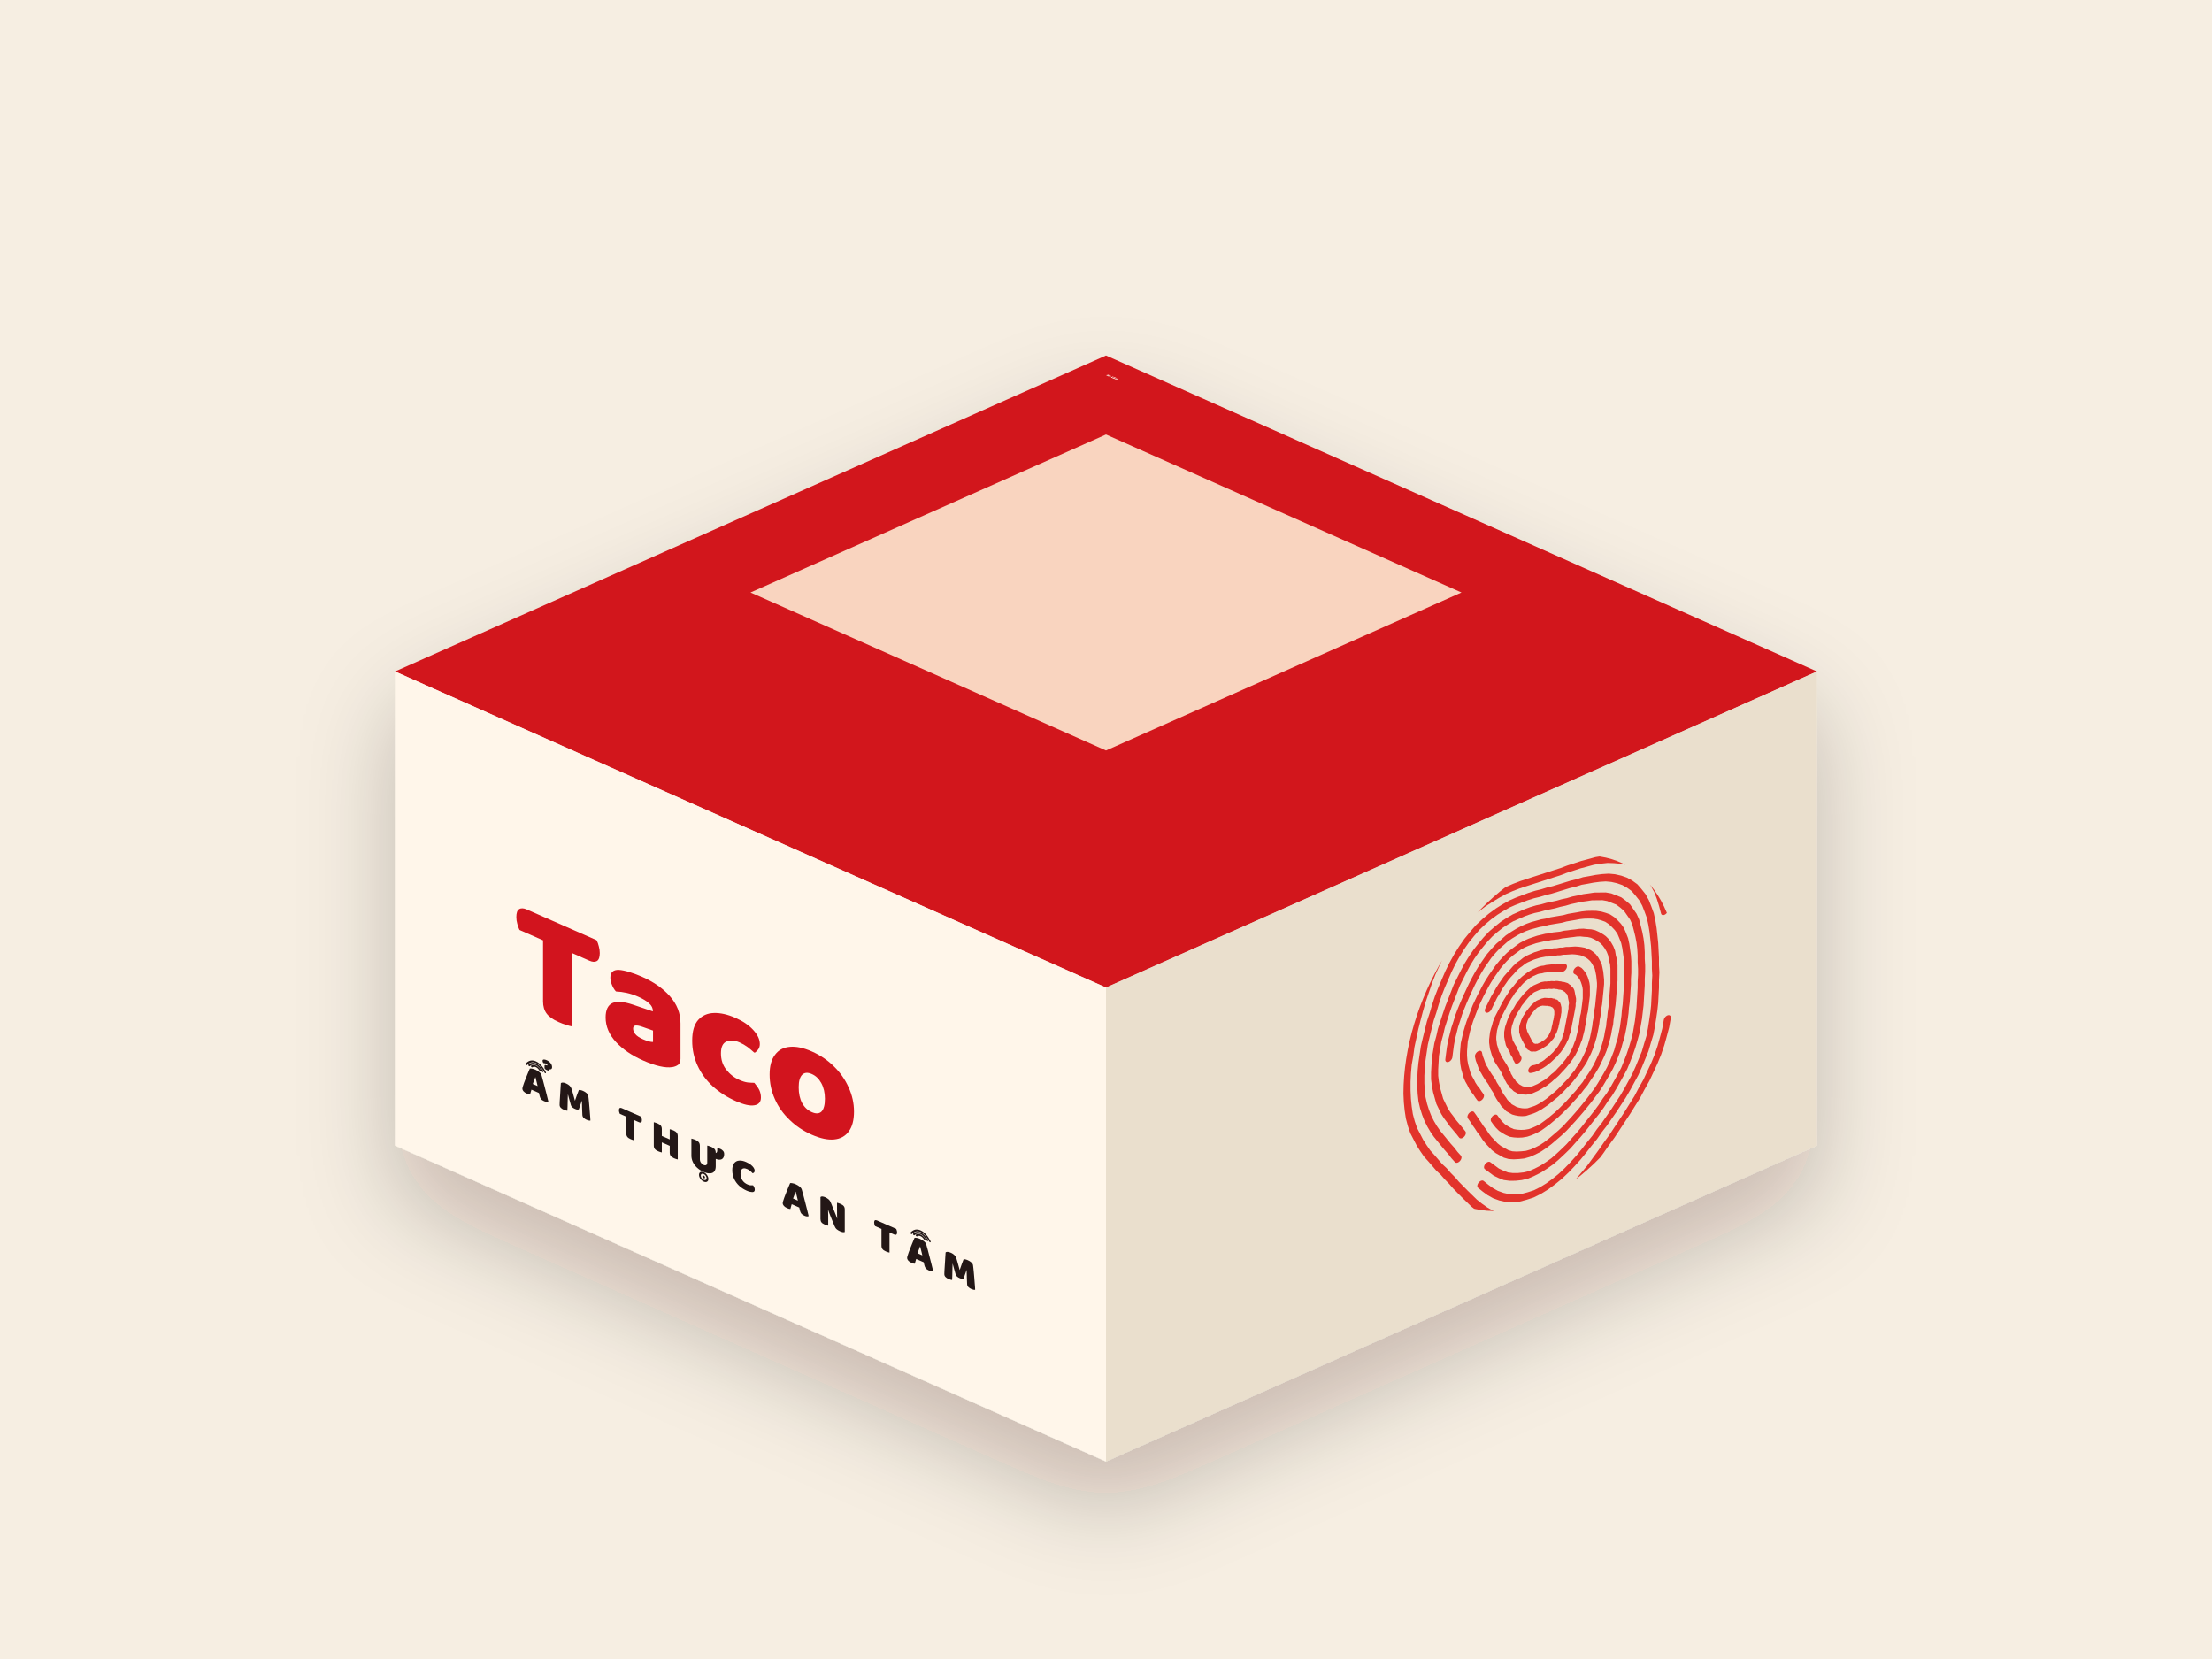
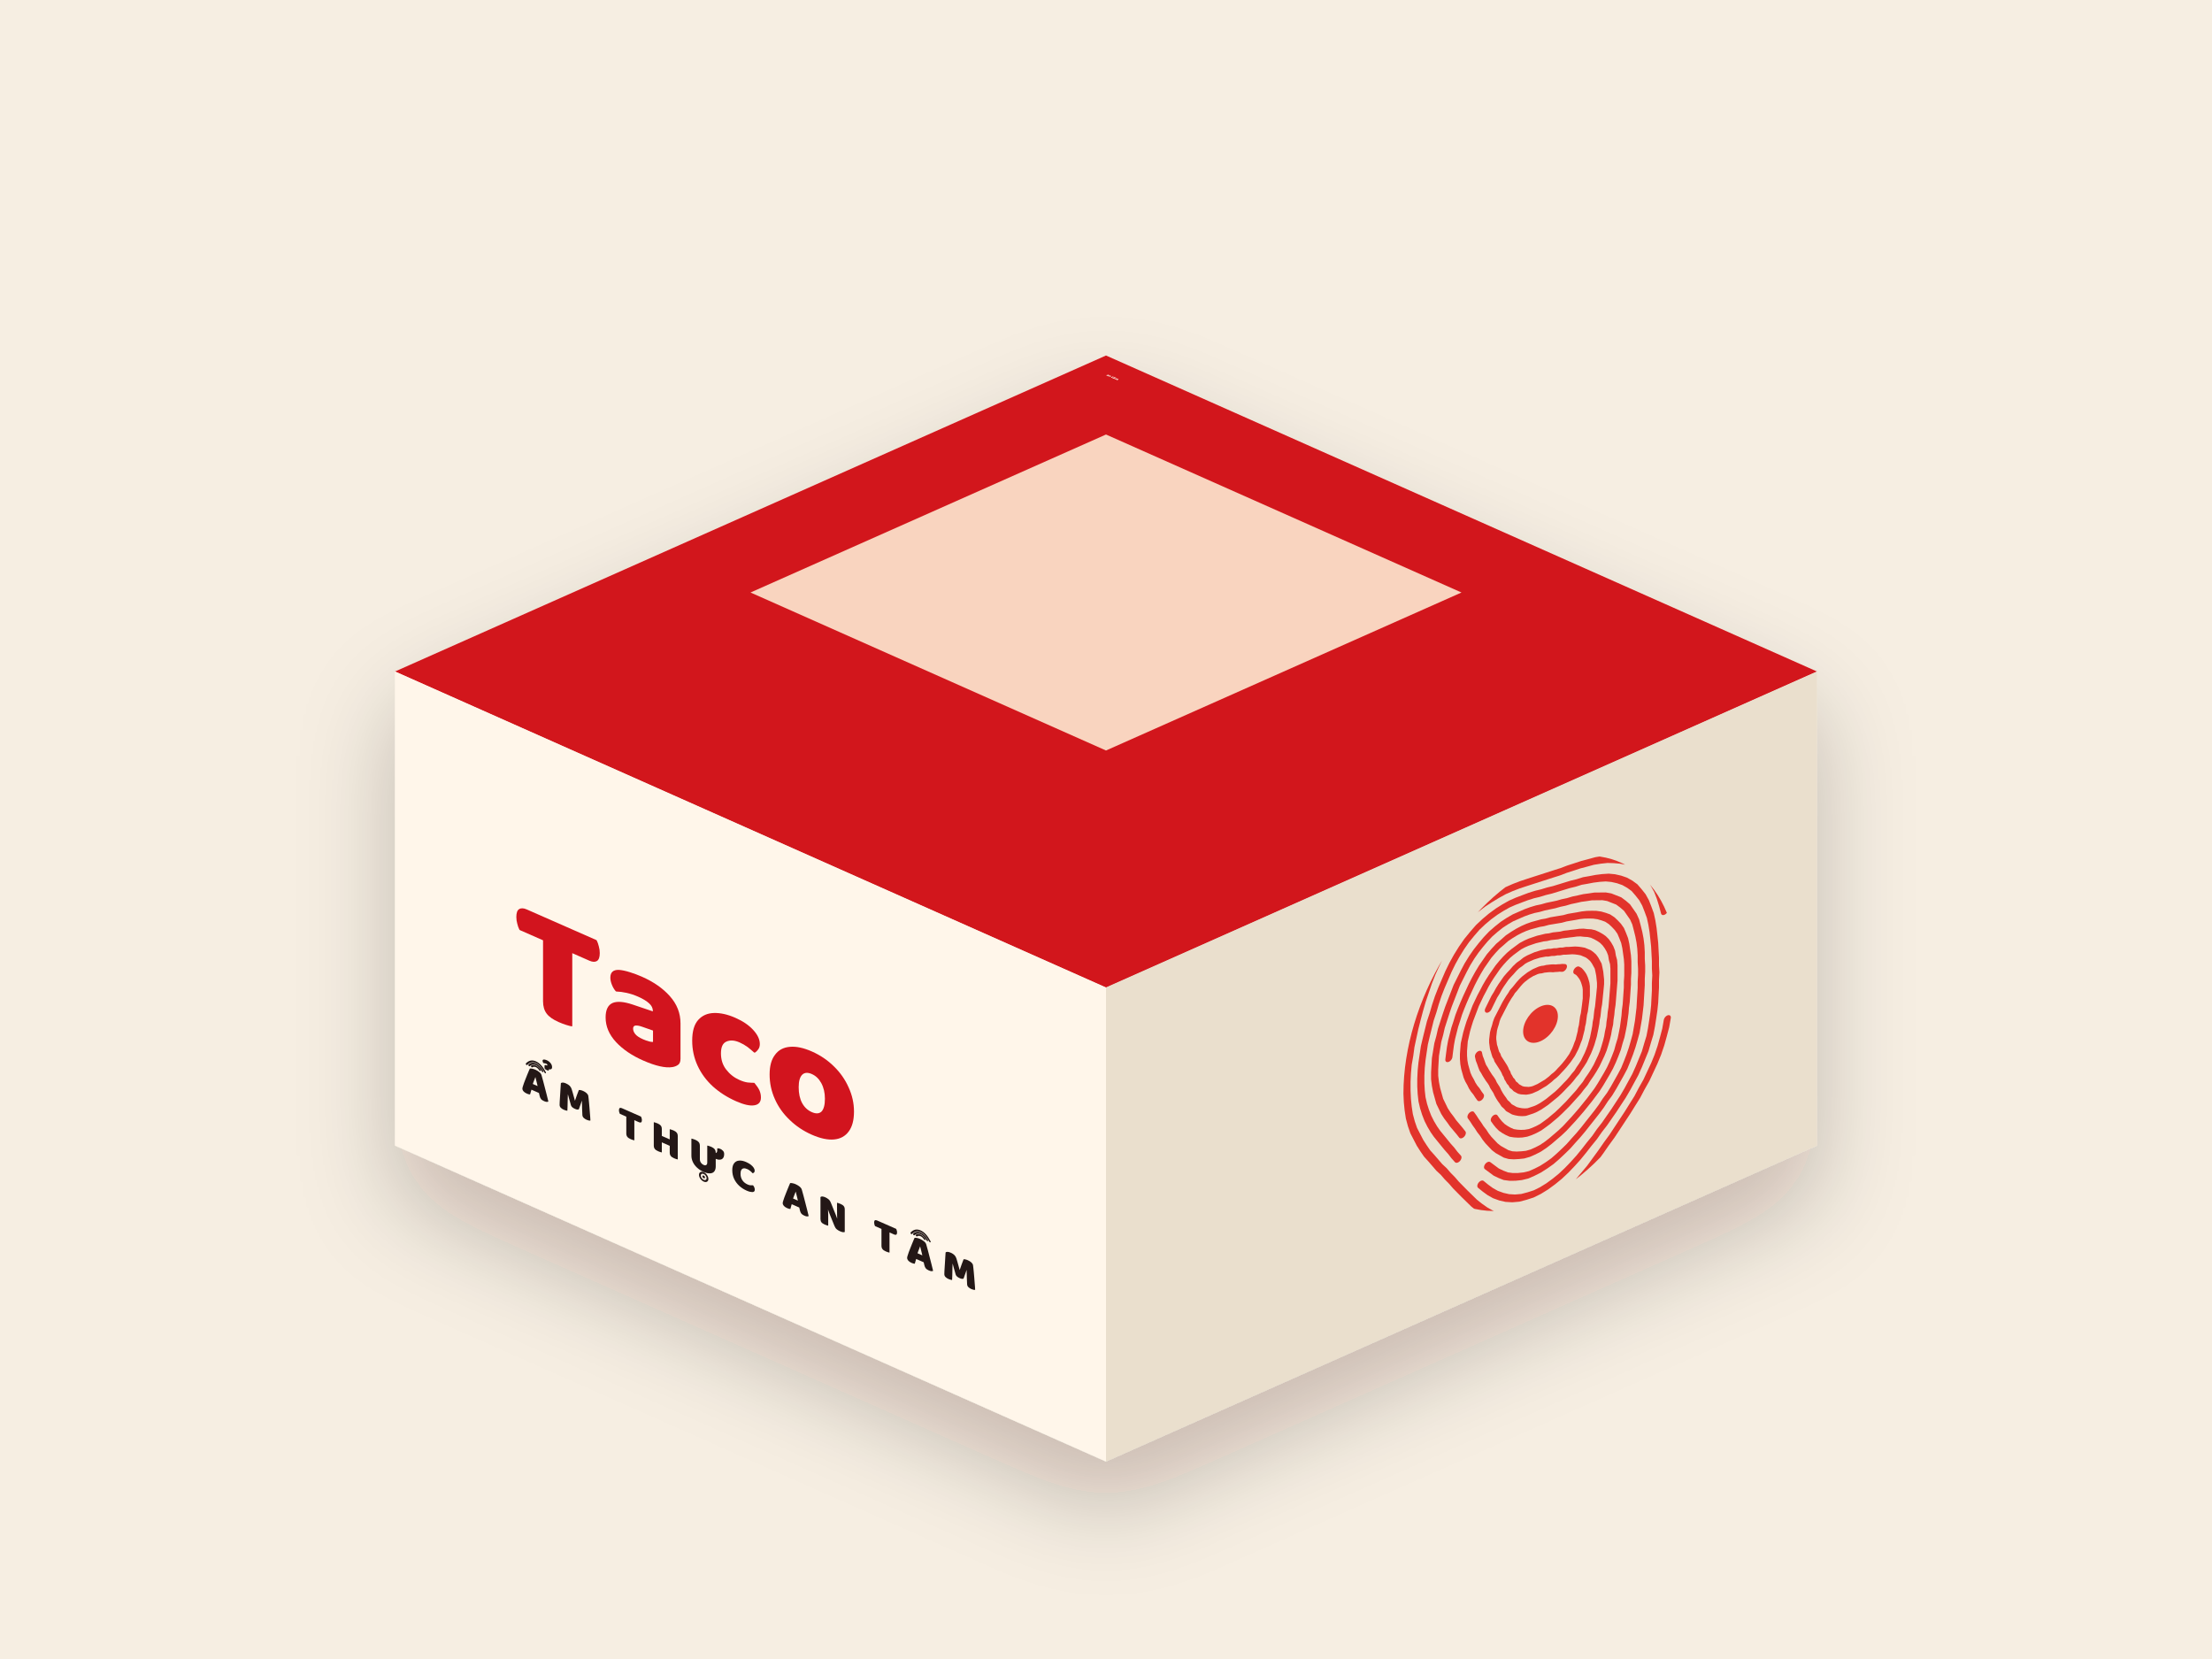
<svg xmlns="http://www.w3.org/2000/svg" viewBox="0 0 560 420" role="img" aria-label="Hộp taco">
  <defs>
    <filter id="ht" x="-20%" y="-20%" width="140%" height="140%">
      <feDropShadow dx="0" dy="12" stdDeviation="12" flood-color="#231716" flood-opacity=".22" />
    </filter>
  </defs>
  <rect width="560" height="420" fill="#F6EEE2" />
  <g filter="url(#ht)">
    <path d="M100,170 L280,90 L460,170 L280,250 Z" fill="#D2141E" />
    <path d="M100,170 L280,250 L280,370 L100,290 Z" fill="#FFF6EA" />
    <path d="M280,250 L460,170 L460,290 L280,370 Z" fill="#EADFCD" />
  </g>
  <path d="M190,150 L280,110 L370,150 L280,190 Z" fill="#FDE9D0" opacity=".9" />
  <g transform="matrix(1 .44 0 1 100 170)">
    <g fill="#D2141E" transform="translate(30.0 70.0)">
      <path transform="translate(0.0 0) scale(0.04 -0.04)" d="M480 461H372V1Q372 -3 368 -4Q357 -7 334 -10Q310 -13 286 -13Q232 -13 210 7Q187 27 187 75V461H41Q38 461 37 463Q29 475 24 494Q18 512 18 534Q18 574 36 592Q54 611 84 611H523Q526 611 527 609Q535 597 540 578Q546 560 546 538Q546 499 528.0 480.0Q510 461 480 461Z" />
      <path transform="translate(22.2 0) scale(0.04 -0.04)" d="M257 506Q368 506 434 461Q502 415 502 318V94Q502 66 486 48Q471 31 451 19Q418 -1 371 -11Q325 -21 265 -21Q159 -21 94 20Q28 62 28 147Q28 218 71 257Q114 295 200 304L327 317V320Q327 346 304 357Q280 369 233 369Q197 369 161.0 361.0Q125 353 96 341Q93 340 91 342Q77 352 68 371Q58 391 58 412Q58 463 112 485Q142 496 182.0 501.0Q222 506 257 506ZM265 113Q282 113 302 116Q319 119 328 124V196L261 190Q234 188 217 179Q202 170 202 153Q202 135 216.0 124.0Q230 113 265 113Z" />
      <path transform="translate(44.0 0) scale(0.04 -0.04)" d="M331 362Q283 362 248 331Q213 301 213.0 241.0Q213 181 246 153Q280 124 330 124Q359 124 382 131Q405 139 421 146Q424 148 426 146Q446 131 456 115Q466 97 466 73Q466 30 424 5Q383 -20 309 -20Q225 -20 162 9Q99 39 65.0 98.0Q31 157 31 241Q31 330 69.0 389.0Q107 448 169.0 477.0Q231 506 304 506Q376 506 417 479Q459 452 459 408Q459 388 449 370Q440 353 428 340Q425 338 422 339Q405 347 382 355Q358 362 331 362Z" />
      <path transform="translate(63.6 0) scale(0.04 -0.04)" d="M565 243Q565 162 532 103Q499 43 439.0 11.0Q379 -21 298 -21Q218 -21 158 11Q97 42 64 102Q31 161 31 243Q31 323 65 382Q98 442 159 474Q219 506 298 506Q378 506 438 473Q498 441 531 381Q565 322 565 243ZM298 363Q260 363 238 333Q215 301 215 243Q215 183 237 152Q259 122 298.0 122.0Q337 122 359 152Q381 184 381 243Q381 300 358 332Q336 363 298 363Z" />
    </g>
    <g fill="#231716" transform="translate(32.0 92.0)">
      <path transform="translate(0.0 0) scale(0.011 -0.011)" d="M463 557Q481 505 501 437Q522 368 543 294L585 149Q605 78 620 22Q621 20 619 18Q606 4 581 -6Q556 -15 522 -15Q471 -15 451 3Q431 20 421 56L404 121H231Q228 110 226 100L216 64Q212 47 208.0 31.0Q204 15 200 0Q199 -3 196 -4Q183 -8 167.0 -12.0Q151 -16 128 -16Q76 -16 50 2Q23 21 23 55Q23 70 27.0 84.0Q31 98 36 117Q44 149 60.0 200.0Q76 251 96 309Q115 368 135 424Q154 480 170 524Q186 569 194 590L196 592Q214 603 250 612Q285 621 320 621Q371 621 411 606Q452 591 463 557ZM582 954Q635 954 670 927Q706 899 706 849Q706 810 680 789Q657 770 630 766V739Q630 736 627 734Q619 731 609 729Q598 727 584 727Q560 727 547 733Q532 740 532 758V799Q532 816 541 824Q549 832 564 832H569Q598 832 598 850Q598 858 591 863Q582 869 567.0 869.0Q552 869 538 864Q523 859 513 855Q510 853 508 855Q487 870 487 897Q487 925 515 940Q541 954 582 954ZM531 647Q482 717 432 750Q386 780 332.5 780.0Q279 780 233 750Q183 717 134 647Q130 640 122.0 639.0Q114 638 107 643Q101 647 100 655Q99 662 103 669Q155 746 212.0 782.0Q269 818 332.5 818.0Q396 818 453.0 782.0Q510 746 562 669Q566 662 565 655Q564 647 558 643Q551 638 543.0 639.0Q535 640 531 647ZM194 647Q189 640 181 639Q174 638 167 642Q160 647 160 656Q159 663 163 670Q202 721 243 745Q285 770 332.5 770.0Q380 770 422 745Q463 721 502 670Q506 663 505 656Q505 647 498 642Q491 638 484 639Q476 640 471 647Q437 692 402 713Q370 732 332.5 732.0Q295 732 263 713Q228 692 194 647ZM373 266Q364 299 356 330L337 398Q329 427 322 452Q314 426 304 396L281 327Q271 298 262 266ZM253 645V644Q247 639 239.0 639.0Q231 639 225 644Q220 650 220 658Q219 666 224 671Q273 722 332.5 722.0Q392 722 441 672Q446 666 445 658Q445 650 440 644Q434 639 426.0 639.0Q418 639 412 644V645Q393 666 373 675Q354 684 332.5 684.0Q311 684 292 675Q272 666 253 645Z" />
      <path transform="translate(9.1 0) scale(0.011 -0.011)" d="M494 148Q493 146 492 145Q478 135 457 127Q436 120 408 120Q371 120 347 129Q321 139 313 163Q285 252 267 306Q253 351 243 386Q241 337 239 295Q238 247 237 201Q237 156 235 108Q234 61 231 4Q231 0 227 -1Q214 -5 193 -9Q171 -13 150 -13Q106 -13 80 2Q52 17 52 57Q52 82 54 126Q56 169 60 224L67 338Q70 398 74 457L81 567Q81 569 82 570Q90 584 119 599Q147 615 197 615Q251 615 283 598Q315 580 329 542Q341 510 355 466L383 378L405 306Q428 385 452 461Q476 541 495 593Q496 595 498 595Q513 604 538 609Q562 615 591 615Q641 615 673 600Q706 584 712 555Q716 535 720 494Q725 453 730 399L740 289L749 177Q754 123 757 80Q760 36 761 11Q761 8 759 7Q741 -4 722 -8Q703 -13 673 -13Q635 -13 607 1Q578 15 576 56Q572 129 570.0 192.0Q568 255 567 307Q566 348 565 381Q555 347 540 298Q521 240 494 148Z" />
      <path transform="translate(24.5 0) scale(0.011 -0.011)" d="M480 461H372V1Q372 -3 368 -4Q357 -7 334 -10Q310 -13 286 -13Q232 -13 210 7Q187 27 187 75V461H41Q38 461 37 463Q29 475 24 494Q18 512 18 534Q18 574 36 592Q54 611 84 611H523Q526 611 527 609Q535 597 540 578Q546 560 546 538Q546 499 528.0 480.0Q510 461 480 461Z" />
      <path transform="translate(32.8 0) scale(0.011 -0.011)" d="M65 75V608Q65 612 69 613Q81 615 105 618Q129 622 151 622Q203 622 226 604Q250 585 250 534V377H432V608Q432 612 436 613Q448 615 472 618Q496 622 518 622Q570 622 593 603Q617 583 617 532V1Q617 -3 613 -4Q602 -7 579 -10Q555 -13 531 -13Q477 -13 455 7Q432 27 432 75V229H250V1Q250 -3 246 -4Q235 -7 212 -10Q188 -13 164 -13Q110 -13 88 7Q65 27 65 75Z" />
      <path transform="translate(42.4 0) scale(0.011 -0.011)" d="M338 -28Q252 -28 189 3Q125 34 92 90Q58 148 58 222V608Q58 616 66 618Q78 620 102 623Q127 627 149 627Q203 627 227 608Q253 587 253 534V225Q253 182 277 157Q300 133 338.0 133.0Q376 133 399 157Q423 182 423 225V608Q423 616 431 618Q443 620 467 623Q492 627 514 627Q568 627 592 608Q618 587 618 534V530Q625 534 631 540V541Q653 562 653 612V646Q653 652 659 655Q673 663 688 667Q702 671 724 671Q758 671 785.0 654.0Q812 637 812 595V589Q812 530 785 485Q760 441 714 419Q671 395 618 395V222Q618 148 584 90Q551 34 487 4Q424 -28 338 -28ZM449 -142Q449 -187 417.5 -218.5Q386 -250 341 -250Q296 -250 264.5 -218.5Q233 -187 233 -142Q233 -97 264.5 -65.5Q296 -34 341 -34Q386 -34 417.5 -65.5Q449 -97 449 -142ZM408 -142Q408 -114 388.5 -94.5Q369 -75 341 -75Q313 -75 293.5 -94.5Q274 -114 274 -142Q274 -170 293.5 -189.5Q313 -209 341 -209Q369 -209 388.5 -189.5Q408 -170 408 -142ZM371 -142Q371 -155 362.5 -163.5Q354 -172 341 -172Q328 -172 319.5 -163.5Q311 -155 311 -142Q311 -129 319.5 -120.5Q328 -112 341 -112Q354 -112 362.5 -120.5Q371 -129 371 -142Z" />
      <path transform="translate(53.0 0) scale(0.011 -0.011)" d="M551 518Q551 491 537 471Q524 450 506 439Q503 437 500 439Q476 456 446 467Q417 479 379 479Q329 479 295 458Q261 438 243 398Q225 359 225 303Q225 217 268 172Q311 128 388 128Q428 128 456.0 139.0Q484 150 510 163Q512 165 515 163Q533 149 543.0 128.0Q553 107 553 80Q553 56 540 35Q527 15 497 1Q479 -7 445 -15Q412 -23 364 -23Q273 -23 198 11Q124 46 79 118Q35 191 35 303Q35 408 78 481Q120 554 193.0 592.0Q266 630 353 630Q415 630 459 616Q503 601 527.0 576.0Q551 551 551 518Z" />
      <path transform="translate(65.9 0) scale(0.011 -0.011)" d="M463 557Q481 505 501 437Q522 368 543 294L585 149Q605 78 620 22Q621 20 619 18Q606 4 581 -6Q556 -15 522 -15Q471 -15 451 3Q431 20 421 56L404 121H231Q228 110 225 100Q221 81 216 64Q212 47 208.0 31.0Q204 15 200 0Q199 -3 196 -4Q183 -8 167.0 -12.0Q151 -16 128 -16Q76 -16 50 2Q23 21 23 55Q23 70 27.0 84.0Q31 98 36 117Q44 149 60.0 200.0Q76 251 96 309Q115 368 135 424Q154 480 170 524Q186 569 194 590L196 592Q214 603 250 612Q285 621 320 621Q371 621 411 606Q452 591 463 557ZM373 266Q365 299 356 330L337 398Q329 427 322 452Q314 426 304 396L281 327Q271 297 262 266Z" />
      <path transform="translate(75.0 0) scale(0.011 -0.011)" d="M65 72V575Q65 577 66 578Q81 599 111 610Q141 620 175 620Q213 620 247 608Q283 596 303 553L403 351Q414 331 422 312Q431 293 439 273Q445 260 450 246Q447 295 447 339L446 451V609Q446 613 450 614Q461 616 483 619Q506 622 529 622Q581 622 602 603Q624 584 624 537V21Q624 19 622 17Q608 4 580 -5Q553 -13 515.0 -13.0Q477 -13 443 -2Q408 10 387 54L287 256Q277 277 269 295Q260 314 252 334Q246 350 239 368Q241 339 241 312Q243 270 243 233V0Q243 -4 239 -5Q229 -7 206.0 -10.0Q183 -13 160 -13Q108 -13 87 6Q65 25 65 72Z" />
      <path transform="translate(89.1 0) scale(0.011 -0.011)" d="M480 461H372V1Q372 -3 368 -4Q357 -7 334 -10Q310 -13 286 -13Q232 -13 210 7Q187 27 187 75V461H41Q38 461 37 463Q29 475 24 494Q18 512 18 534Q18 574 36 592Q54 611 84 611H523Q526 611 527 609Q535 597 540 578Q546 560 546 538Q546 499 528.0 480.0Q510 461 480 461Z" />
      <path transform="translate(97.4 0) scale(0.011 -0.011)" d="M463 557Q481 505 501 437Q522 368 543 294L585 149Q605 78 620 22Q621 20 619 18Q606 4 581 -6Q556 -15 522 -15Q471 -15 451 3Q431 20 421 56L404 121H231Q228 110 226 100L216 64Q212 47 208.0 31.0Q204 15 200 0Q199 -3 196 -4Q183 -8 167.0 -12.0Q151 -16 128 -16Q76 -16 50 2Q23 21 23 55Q23 70 27.0 84.0Q31 98 36 117Q44 149 60.0 200.0Q76 251 96 309Q115 368 135 424Q154 480 170 524Q186 569 194 590L196 592Q214 603 250 612Q285 621 320 621Q371 621 411 606Q452 591 463 557ZM531 652Q482 722 432 755Q386 785 332.5 785.0Q279 785 233 755Q183 722 134 652Q130 645 122.0 644.0Q114 643 107 648Q101 652 100 660Q99 667 103 674Q155 751 212.0 787.0Q269 823 332.5 823.0Q396 823 453.0 787.0Q510 751 562 674Q566 667 565 660Q564 652 558 648Q551 643 543.0 644.0Q535 645 531 652ZM194 652Q189 645 181 644Q174 643 167 647Q160 652 160 661Q159 668 163 675Q202 726 243 750Q285 775 332.5 775.0Q380 775 422 750Q463 726 502 675Q506 668 505 661Q505 652 498 647Q491 643 484 644Q476 645 471 652Q437 697 402 718Q370 737 332.5 737.0Q295 737 263 718Q228 697 194 652ZM373 266Q364 299 356 330L337 398Q329 427 322 452Q314 426 304 396L281 327Q271 298 262 266ZM253 650V649Q247 644 239.0 644.0Q231 644 225 649Q220 655 220 663Q219 671 224 676Q273 727 332.5 727.0Q392 727 441 677Q446 671 445 663Q445 655 440 649Q434 644 426.0 644.0Q418 644 412 649V650Q393 671 373 680Q354 689 332.5 689.0Q311 689 292 680Q272 671 253 650Z" />
      <path transform="translate(106.5 0) scale(0.011 -0.011)" d="M494 148Q493 146 492 145Q478 135 457 127Q436 120 408 120Q371 120 347 129Q321 139 313 163Q285 252 267 306Q253 351 243 386Q241 337 239 295Q238 247 237 201Q237 156 235 108Q234 61 231 4Q231 0 227 -1Q214 -5 193 -9Q171 -13 150 -13Q106 -13 80 2Q52 17 52 57Q52 82 54 126Q56 169 60 224L67 338Q70 398 74 457L81 567Q81 569 82 570Q90 584 119 599Q147 615 197 615Q251 615 283 598Q315 580 329 542Q341 510 355 466L383 378L405 306Q428 385 452 461Q476 541 495 593Q496 595 498 595Q513 604 538 609Q562 615 591 615Q641 615 673 600Q706 584 712 555Q716 535 720 494Q725 453 730 399L740 289L749 177Q754 123 757 80Q760 36 761 11Q761 8 759 7Q741 -4 722 -8Q703 -13 673 -13Q635 -13 607 1Q578 15 576 56Q572 129 570.0 192.0Q568 255 567 307Q566 348 565 381Q555 347 540 298Q521 240 494 148Z" />
    </g>
  </g>
  <g transform="matrix(1 -.44 0 1 280 250)">
    <g transform="translate(110 60)">
      <clipPath id="vt52771">
        <ellipse cx="0" cy="0" rx="34.7" ry="42.3" />
      </clipPath>
      <g clip-path="url(#vt52771)">
-         <path d="M-2.5,2.2 L-2.6,2.0 L-2.8,1.8 L-2.9,1.5 L-3.0,1.3 L-3.1,1.0 L-3.2,0.8 L-3.3,0.5 L-3.4,0.3 L-3.5,0.1 L-3.6,-0.2 L-3.7,-0.4 L-3.8,-0.6 L-3.9,-0.9 L-4.0,-1.1 L-4.1,-1.4 L-4.2,-1.6 L-4.3,-1.9 L-4.3,-2.1 L-4.4,-2.4 L-4.5,-2.7 L-4.5,-3.0 L-4.5,-3.3 L-4.5,-3.6 L-4.5,-3.9 L-4.4,-4.2 L-4.3,-4.5 L-4.2,-4.7 L-4.1,-5.0 L-4.0,-5.2 L-3.8,-5.5 L-3.7,-5.7 L-3.5,-5.9 L-3.3,-6.1 L-3.2,-6.3 L-3.0,-6.5 L-2.8,-6.6 L-2.6,-6.8 L-2.4,-7.0 L-2.2,-7.1 L-2.0,-7.3 L-1.8,-7.4 L-1.6,-7.5 L-1.4,-7.6 L-1.2,-7.7 L-0.9,-7.8 L-0.7,-7.8 L-0.5,-7.8 L-0.2,-7.8 L-0.0,-7.8 L0.2,-7.8 L0.5,-7.7 L0.7,-7.7 L0.9,-7.6 L1.1,-7.5 L1.3,-7.4 L1.5,-7.3 L1.7,-7.2 L1.9,-7.1 L2.2,-7.0 L2.4,-6.9 L2.6,-6.7 L2.8,-6.6 L3.0,-6.5 L3.2,-6.3 L3.4,-6.1 L3.6,-6.0 L3.8,-5.7 L3.9,-5.5 L4.1,-5.3 L4.2,-5.0 L4.3,-4.7 L4.3,-4.5 L4.4,-4.2 L4.4,-3.9 L4.4,-3.6 L4.4,-3.3 L4.4,-3.0 L4.3,-2.7 L4.3,-2.4 L4.3,-2.4 L4.2,-2.1 L4.2,-1.9 L4.1,-1.6 L4.0,-1.4 L4.0,-1.1 L3.9,-0.9 L3.9,-0.6 L3.8,-0.4 L3.7,-0.1 L3.7,0.2 L3.6,0.4 L3.5,0.7 L3.4,0.9 L3.3,1.2 L3.1,1.4 L3.0,1.6 L2.8,1.9 L2.7,2.1 L2.5,2.2 L2.3,2.4 L2.1,2.5 L1.9,2.7 L1.6,2.8 L1.4,2.9 L1.2,3.0 L0.9,3.0 L0.7,3.1 L0.5,3.1 L0.2,3.2 L0.0,3.2 L-0.2,3.2 L-0.5,3.2 L-0.7,3.2 L-1.0,3.2 L-1.2,3.1 L-1.4,3.0 L-1.7,2.9 L-1.9,2.8 L-2.1,2.6" fill="none" stroke="#E2332B" stroke-width="1.8" stroke-linecap="round" stroke-linejoin="round" />
-         <path d="M-5.7,4.2 L-5.9,3.7 L-6.1,3.3 L-6.2,2.8 L-6.4,2.4 L-6.6,2.0 L-6.8,1.6 L-6.9,1.1 L-7.1,0.7 L-7.3,0.3 L-7.5,-0.2 L-7.7,-0.6 L-7.9,-1.1 L-8.0,-1.6 L-8.1,-2.1 L-8.2,-2.6 L-8.3,-3.2 L-8.3,-3.7 L-8.3,-4.3 L-8.2,-4.8 L-8.1,-5.3 L-7.9,-5.8 L-7.7,-6.3 L-7.5,-6.8 L-7.3,-7.2 L-7.0,-7.7 L-6.7,-8.1 L-6.4,-8.5 L-6.1,-8.8 L-5.8,-9.2 L-5.5,-9.6 L-5.2,-9.9 L-4.8,-10.2 L-4.5,-10.5 L-4.1,-10.8 L-3.7,-11.1 L-3.4,-11.3 L-3.0,-11.5 L-2.6,-11.7 L-2.1,-11.9 L-1.7,-12.0 L-1.3,-12.0 L-0.9,-12.0 L-0.4,-12.0 L-0.0,-12.0 L0.4,-11.9 L0.8,-11.8 L1.2,-11.6 L1.6,-11.5 L2.0,-11.3 L2.4,-11.2 L2.8,-11.0 L3.2,-10.8 L3.6,-10.7 L4.0,-10.5 L4.3,-10.3 L4.7,-10.1 L5.1,-9.8 L5.5,-9.6 L5.9,-9.3 L6.3,-9.0 L6.6,-8.6 L6.9,-8.3 L7.2,-7.8 L7.5,-7.4 L7.7,-6.9 L7.8,-6.4 L7.9,-5.8 L8.0,-5.3 L8.1,-4.8 L8.1,-4.2 L8.0,-3.7 L8.0,-3.1 L7.9,-2.6 L7.8,-2.1 L7.8,-2.1 L7.7,-1.6 L7.6,-1.1 L7.5,-0.7 L7.4,-0.2 L7.3,0.3 L7.2,0.7 L7.1,1.2 L7.0,1.7 L6.9,2.2 L6.8,2.7 L6.6,3.1 L6.4,3.6 L6.3,4.1 L6.0,4.5 L5.8,4.9 L5.5,5.3 L5.2,5.7 L4.9,6.0 L4.5,6.4 L4.1,6.6 L3.8,6.9 L3.4,7.1 L3.0,7.3 L2.6,7.5 L2.2,7.7 L1.7,7.8 L1.3,8.0 L0.9,8.1 L0.4,8.2 L0.0,8.2 L-0.4,8.3 L-0.9,8.3 L-1.3,8.3 L-1.8,8.2 L-2.2,8.1" fill="none" stroke="#E2332B" stroke-width="1.8" stroke-linecap="round" stroke-linejoin="round" />
        <path d="M9.2,-11.9 L9.7,-11.4 L10.1,-10.8 L10.5,-10.1 L10.8,-9.5 L11.1,-8.7 L11.3,-8.0 L11.5,-7.2 L11.6,-6.4 L11.6,-5.6 L11.6,-4.8 L11.6,-4.1 L11.5,-3.3 L11.4,-2.5 L11.3,-1.8 L11.3,-1.8 L11.2,-1.1 L11.1,-0.4 L10.9,0.3 L10.8,1.0 L10.7,1.7 L10.6,2.4 L10.4,3.1 L10.3,3.8 L10.1,4.5 L9.9,5.2 L9.7,5.9 L9.4,6.5 L9.1,7.2 L8.8,7.8 L8.4,8.4 L8.0,9.0 L7.5,9.5 L7.0,10.0 L6.5,10.4 L6.0,10.8 L5.4,11.2 L4.9,11.5 L4.3,11.9 L3.7,12.2 L3.1,12.4 L2.5,12.7 L1.9,12.9 L1.3,13.1 L0.6,13.2 L0.0,13.3 L-0.7,13.4 L-1.3,13.4 L-2.0,13.4 L-2.6,13.3 L-3.3,13.1 L-3.9,12.8 L-4.5,12.5 L-5.1,12.1 L-5.6,11.6 L-6.1,11.1 L-6.5,10.5 L-7.0,9.9 L-7.3,9.2 L-7.7,8.6 L-8.0,7.9 L-8.3,7.3 L-8.5,6.6 L-8.8,6.0 L-9.0,5.4 L-9.3,4.7 L-9.6,4.1 L-9.9,3.5 L-10.2,2.9 L-10.5,2.3 L-10.8,1.7 L-11.0,1.0 L-11.3,0.4 L-11.5,-0.3 L-11.7,-1.1 L-11.9,-1.8 L-12.0,-2.6 L-12.1,-3.4 L-12.1,-4.1 L-12.0,-4.9 L-11.9,-5.7 L-11.7,-6.4 L-11.4,-7.2 L-11.2,-7.9 L-10.9,-8.6 L-10.5,-9.2 L-10.1,-9.8 L-9.7,-10.4 L-9.3,-11.0 L-8.9,-11.6 L-8.5,-12.1 L-8.0,-12.7 L-7.5,-13.2 L-7.1,-13.7 L-6.5,-14.1 L-6.0,-14.5 L-5.5,-14.9 L-4.9,-15.3 L-4.3,-15.6 L-3.7,-15.8 L-3.1,-16.0 L-2.5,-16.1 L-1.9,-16.2 L-1.2,-16.2 L-0.6,-16.2 L-0.0,-16.1 L0.6,-15.9 L1.2,-15.8 L1.8,-15.6 L2.4,-15.4 L2.9,-15.2 L3.5,-14.9 L4.1,-14.7 L4.6,-14.5 L5.2,-14.3 L5.8,-14.0" fill="none" stroke="#E2332B" stroke-width="1.8" stroke-linecap="round" stroke-linejoin="round" />
        <path d="M-13.2,-12.0 L-12.7,-12.8 L-12.2,-13.6 L-11.7,-14.4 L-11.1,-15.1 L-10.6,-15.8 L-10.0,-16.5 L-9.3,-17.2 L-8.7,-17.8 L-8.0,-18.3 L-7.2,-18.8 L-6.5,-19.3 L-5.7,-19.7 L-4.9,-19.9 L-4.1,-20.2 L-3.3,-20.3 L-2.4,-20.3 L-1.6,-20.3 L-0.8,-20.2 L-0.0,-20.1 L0.8,-19.9 L1.6,-19.7 L2.3,-19.4 L3.1,-19.2 L3.8,-18.9 L4.6,-18.7 L5.3,-18.4 L6.1,-18.2 L6.8,-17.9 L7.6,-17.6 L8.4,-17.3 L9.2,-16.9 L9.9,-16.5 L10.7,-16.0 L11.4,-15.4 L12.1,-14.8 L12.7,-14.1 L13.3,-13.3 L13.8,-12.4 L14.2,-11.5 L14.6,-10.6 L14.8,-9.6 L15.0,-8.5 L15.1,-7.5 L15.2,-6.5 L15.2,-5.4 L15.1,-4.4 L15.0,-3.4 L14.9,-2.5 L14.8,-1.5 L14.8,-1.5 L14.7,-0.6 L14.5,0.4 L14.4,1.3 L14.3,2.2 L14.1,3.1 L14.0,4.0 L13.8,5.0 L13.6,5.9 L13.4,6.8 L13.1,7.7 L12.8,8.6 L12.4,9.5 L12.0,10.3 L11.5,11.1 L11.0,11.9 L10.4,12.6 L9.8,13.2 L9.2,13.9 L8.5,14.4 L7.8,15.0 L7.1,15.5 L6.4,15.9 L5.6,16.4 L4.9,16.8 L4.1,17.2 L3.3,17.5 L2.5,17.8 L1.7,18.1 L0.9,18.3 L0.0,18.5 L-0.9,18.6 L-1.7,18.6 L-2.6,18.5 L-3.5,18.4 L-4.3,18.1 L-5.1,17.7 L-5.9,17.2 L-6.6,16.7 L-7.3,16.0 L-8.0,15.3 L-8.5,14.5 L-9.1,13.7 L-9.5,12.9 L-10.0,12.0 L-10.4,11.2 L-10.8,10.3 L-11.1,9.5 L-11.5,8.7 L-11.9,7.9 L-12.2,7.1 L-12.6,6.3 L-13.0,5.6 L-13.4,4.8 L-13.8,4.0 L-14.2,3.1 L-14.6,2.3 L-14.9,1.4 L-15.2,0.4 L-15.5,-0.5 L-15.7,-1.5" fill="none" stroke="#E2332B" stroke-width="1.8" stroke-linecap="round" stroke-linejoin="round" />
        <path d="M-15.2,9.5 L-15.7,8.6 L-16.2,7.6 L-16.8,6.6 L-17.3,5.6 L-17.7,4.6 L-18.2,3.5 L-18.6,2.4 L-18.9,1.2 L-19.2,0.0 L-19.4,-1.2 L-19.5,-2.5 L-19.5,-3.7 L-19.4,-5.0 L-19.3,-6.2 L-19.0,-7.4 L-18.7,-8.6 L-18.3,-9.8 L-17.9,-10.9 L-17.4,-12.0 L-16.9,-13.1 L-16.4,-14.2 L-15.8,-15.2 L-15.2,-16.2 L-14.5,-17.2 L-13.9,-18.1 L-13.2,-19.0 L-12.4,-19.9 L-11.6,-20.7 L-10.8,-21.5 L-9.9,-22.2 L-9.0,-22.8 L-8.1,-23.3 L-7.1,-23.7 L-6.1,-24.0 L-5.1,-24.3 L-4.0,-24.4 L-3.0,-24.4 L-2.0,-24.3 L-1.0,-24.2 L-0.0,-24.0 L1.0,-23.8 L1.9,-23.5 L2.9,-23.3 L3.8,-23.0 L4.7,-22.7 L5.7,-22.5 L6.6,-22.2 L7.6,-21.9 L8.5,-21.6 L9.5,-21.3 L10.5,-20.9 L11.4,-20.4 L12.4,-19.9 L13.3,-19.3 L14.2,-18.5 L15.0,-17.7 L15.8,-16.8 L16.5,-15.8 L17.1,-14.7 L17.6,-13.6 L18.0,-12.4 L18.2,-11.1 L18.5,-9.9 L18.6,-8.6 L18.6,-7.3 L18.6,-6.0 L18.6,-4.8 L18.5,-3.6 L18.4,-2.4 L18.3,-1.2 L18.3,-1.2 L18.2,-0.0 L18.1,1.1 L17.9,2.3 L17.8,3.4 L17.6,4.6 L17.5,5.7 L17.2,6.9 L17.0,8.0 L16.7,9.1 L16.3,10.3 L15.9,11.4 L15.4,12.4 L14.8,13.4 L14.2,14.4 L13.5,15.3 L12.8,16.1 L12.0,16.9 L11.3,17.7 L10.4,18.4 L9.6,19.1 L8.7,19.7 L7.8,20.3 L6.9,20.9 L6.0,21.4 L5.1,21.9 L4.1,22.4 L3.1,22.8 L2.1,23.2 L1.1,23.5 L0.0,23.8 L-1.1,23.9 L-2.2,23.9 L-3.2,23.8 L-4.3,23.5 L-5.3,23.1 L-6.3,22.6 L-7.3,22.0 L-8.2,21.2 L-9.0,20.4 L-9.8,19.5 L-10.5,18.5 L-11.1,17.5 L-11.7,16.4" fill="none" stroke="#E2332B" stroke-width="1.8" stroke-linecap="round" stroke-linejoin="round" />
        <path d="M-23.2,-3.9 L-23.0,-5.4 L-22.8,-6.8 L-22.5,-8.3 L-22.1,-9.7 L-21.7,-11.1 L-21.2,-12.4 L-20.7,-13.8 L-20.1,-15.1 L-19.5,-16.3 L-18.8,-17.6 L-18.1,-18.8 L-17.4,-20.0 L-16.6,-21.2 L-15.8,-22.3 L-14.9,-23.4 L-14.0,-24.3 L-13.0,-25.3 L-11.9,-26.1 L-10.8,-26.8 L-9.6,-27.3 L-8.5,-27.8 L-7.2,-28.1 L-6.0,-28.3 L-4.8,-28.4 L-3.6,-28.4 L-2.4,-28.3 L-1.2,-28.1 L-0.0,-27.9 L1.1,-27.6 L2.3,-27.4 L3.4,-27.1 L4.5,-26.8 L5.6,-26.5 L6.8,-26.3 L7.9,-26.0 L9.0,-25.7 L10.2,-25.4 L11.4,-25.0 L12.6,-24.5 L13.7,-24.0 L14.9,-23.3 L16.0,-22.5 L17.0,-21.7 L18.0,-20.6 L18.8,-19.5 L19.6,-18.3 L20.3,-17.0 L20.8,-15.6 L21.3,-14.1 L21.6,-12.6 L21.8,-11.1 L22.0,-9.6 L22.1,-8.1 L22.1,-6.6 L22.1,-5.2 L22.0,-3.7 L22.0,-2.3 L21.9,-0.9 L21.9,-0.9 L21.8,0.5 L21.7,1.9 L21.5,3.3 L21.4,4.6 L21.2,6.0 L21.0,7.4 L20.7,8.8 L20.4,10.1 L19.9,11.5 L19.5,12.8 L18.9,14.1 L18.3,15.3 L17.6,16.5 L16.8,17.6 L16.0,18.6 L15.2,19.6 L14.3,20.6 L13.3,21.5 L12.4,22.3 L11.4,23.1 L10.4,23.9 L9.3,24.7 L8.3,25.4 L7.2,26.1 L6.1,26.8 L4.9,27.4 L3.7,27.9 L2.5,28.4 L1.3,28.8 L0.0,29.1 L-1.3,29.2 L-2.6,29.2 L-3.9,29.0 L-5.1,28.6 L-6.4,28.1 L-7.6,27.5 L-8.7,26.7 L-9.7,25.7 L-10.7,24.7 L-11.6,23.6 L-12.4,22.4 L-13.2,21.2 L-13.9,20.0 L-14.5,18.8 L-15.2,17.6 L-15.8,16.4 L-16.4,15.3 L-17.0,14.1 L-17.6,13.0" fill="none" stroke="#E2332B" stroke-width="1.8" stroke-linecap="round" stroke-linejoin="round" />
        <path d="M-19.8,16.9 L-20.5,15.7 L-21.3,14.4 L-22.1,13.1 L-22.8,11.8 L-23.6,10.4 L-24.3,9.0 L-24.9,7.5 L-25.5,6.0 L-25.9,4.4 L-26.3,2.8 L-26.6,1.1 L-26.8,-0.6 L-26.8,-2.3 L-26.7,-4.0 L-26.6,-5.7 L-26.3,-7.4 L-26.0,-9.1 L-25.5,-10.7 L-25.1,-12.3 L-24.5,-13.9 L-23.9,-15.5 L-23.3,-17.0 L-22.6,-18.5 L-21.9,-20.0 L-21.2,-21.5 L-20.3,-22.9 L-19.4,-24.3 L-18.5,-25.6 L-17.4,-26.9 L-16.3,-28.0 L-15.1,-29.0 L-13.9,-29.9 L-12.6,-30.7 L-11.2,-31.3 L-9.8,-31.8 L-8.4,-32.1 L-7.0,-32.3 L-5.5,-32.3 L-4.1,-32.3 L-2.7,-32.2 L-1.3,-32.0 L-0.0,-31.7 L1.3,-31.5 L2.6,-31.2 L3.9,-30.9 L5.2,-30.7 L6.5,-30.4 L7.9,-30.2 L9.2,-29.9 L10.6,-29.6 L11.9,-29.2 L13.3,-28.8 L14.7,-28.2 L16.1,-27.6 L17.4,-26.8 L18.6,-25.8 L19.8,-24.8 L20.9,-23.5 L21.9,-22.2 L22.7,-20.7 L23.5,-19.2 L24.1,-17.6 L24.5,-15.9 L24.9,-14.1 L25.2,-12.4 L25.4,-10.7 L25.5,-8.9 L25.5,-7.2 L25.6,-5.5 L25.6,-3.9 L25.5,-2.2 L25.5,-0.6 L25.5,-0.6 L25.4,1.0 L25.3,2.6 L25.2,4.3 L25.0,5.9 L24.8,7.5 L24.5,9.1 L24.2,10.7 L23.7,12.3 L23.2,13.8 L22.6,15.3 L21.9,16.8 L21.2,18.2 L20.3,19.5 L19.4,20.7 L18.5,21.9 L17.5,23.1 L16.4,24.1 L15.4,25.2 L14.3,26.2 L13.1,27.2 L12.0,28.1 L10.8,29.1 L9.6,30.0 L8.4,30.8 L7.1,31.7 L5.8,32.4 L4.4,33.1 L3.0,33.7 L1.5,34.1 L0.0,34.4 L-1.5,34.5 L-3.0,34.5 L-4.5,34.2 L-6.0,33.7 L-7.4,33.1 L-8.8,32.3 L-10.0,31.3 L-11.2,30.2 L-12.3,28.9 L-13.4,27.6" fill="none" stroke="#E2332B" stroke-width="1.8" stroke-linecap="round" stroke-linejoin="round" />
        <path d="M-20.9,22.6 L-21.8,21.2 L-22.6,19.8 L-23.5,18.4 L-24.4,16.9 L-25.3,15.4 L-26.2,13.9 L-27.0,12.4 L-27.8,10.7 L-28.5,9.0 L-29.1,7.2 L-29.6,5.4 L-30.0,3.5 L-30.2,1.6 L-30.3,-0.3 L-30.3,-2.2 L-30.2,-4.2 L-30.0,-6.1 L-29.7,-8.0 L-29.4,-9.9 L-28.9,-11.8 L-28.4,-13.6 L-27.9,-15.4 L-27.2,-17.2 L-26.6,-19.0 L-25.9,-20.8 L-25.1,-22.5 L-24.2,-24.2 L-23.3,-25.9 L-22.3,-27.5 L-21.2,-29.0 L-20.0,-30.4 L-18.7,-31.7 L-17.3,-32.8 L-15.9,-33.8 L-14.3,-34.6 L-12.8,-35.2 L-11.1,-35.7 L-9.5,-36.0 L-7.9,-36.2 L-6.3,-36.2 L-4.6,-36.1 L-3.1,-36.0 L-1.5,-35.8 L-0.0,-35.5 L1.5,-35.3 L3.0,-35.0 L4.5,-34.8 L6.0,-34.6 L7.5,-34.4 L9.0,-34.1 L10.6,-33.9 L12.1,-33.5 L13.7,-33.1 L15.3,-32.6 L16.9,-32.0 L18.4,-31.2 L19.9,-30.2 L21.3,-29.1 L22.6,-27.8 L23.8,-26.4 L24.8,-24.8 L25.8,-23.1 L26.6,-21.3 L27.2,-19.5 L27.8,-17.6 L28.2,-15.6 L28.5,-13.6 L28.7,-11.7 L28.9,-9.7 L29.0,-7.8 L29.1,-5.9 L29.1,-4.0 L29.2,-2.2 L29.1,-0.3 L29.1,-0.3 L29.1,1.6 L29.0,3.4 L28.9,5.3 L28.7,7.1 L28.4,9.0 L28.1,10.8 L27.7,12.7 L27.1,14.4 L26.5,16.2 L25.7,17.8 L24.9,19.4 L24.0,21.0 L23.0,22.4 L22.0,23.8 L20.9,25.2 L19.7,26.5 L18.6,27.7 L17.4,28.9 L16.2,30.1 L14.9,31.2 L13.7,32.4 L12.3,33.5 L11.0,34.6 L9.6,35.7 L8.1,36.7 L6.6,37.6 L5.0,38.4 L3.4,39.0 L1.7,39.5 L0.0,39.8 L-1.7,39.9 L-3.4,39.7 L-5.1,39.4 L-6.8,38.8 L-8.4,38.0 L-9.9,37.0 L-11.4,35.8 L-12.7,34.5 L-13.9,33.1 L-15.1,31.6" fill="none" stroke="#E2332B" stroke-width="1.8" stroke-linecap="round" stroke-linejoin="round" />
        <path d="M32.1,10.5 L31.7,12.6 L31.1,14.6 L30.5,16.5 L29.7,18.5 L28.8,20.3 L27.8,22.0 L26.8,23.7 L25.6,25.3 L24.5,26.9 L23.2,28.4 L22.0,29.8 L20.7,31.2 L19.4,32.6 L18.1,34.0 L16.7,35.3 L15.3,36.7 L13.9,38.0 L12.4,39.4 L10.8,40.6 L9.2,41.8 L7.5,42.8 L5.7,43.7 L3.8,44.4 L1.9,44.9 L0.0,45.2 L-1.9,45.2 L-3.9,45.0 L-5.8,44.5 L-7.6,43.7 L-9.4,42.7 L-11.1,41.6 L-12.7,40.2 L-14.1,38.8 L-15.5,37.2 L-16.8,35.6 L-18.0,33.9 L-19.2,32.2 L-20.3,30.6 L-21.4,29.0 L-22.4,27.4 L-23.5,25.8 L-24.5,24.2 L-25.6,22.7 L-26.6,21.1 L-27.6,19.5 L-28.7,17.8 L-29.6,16.1 L-30.5,14.3 L-31.3,12.4 L-32.1,10.5 L-32.7,8.5 L-33.2,6.4 L-33.5,4.3 L-33.7,2.2 L-33.8,0.0 L-33.8,-2.2 L-33.7,-4.3 L-33.5,-6.5 L-33.1,-8.6 L-32.8,-10.7 L-32.3,-12.8 L-31.8,-14.9 L-31.2,-17.0 L-30.6,-19.0 L-29.9,-21.1 L-29.1,-23.1 L-28.3,-25.1 L-27.4,-27.0 L-26.3,-28.9 L-25.2,-30.7 L-23.9,-32.4 L-22.5,-34.0 L-21.1,-35.4 L-19.5,-36.6 L-17.8,-37.6 L-16.1,-38.5 L-14.3,-39.1 L-12.4,-39.5 L-10.6,-39.8 L-8.8,-40.0 L-7.0,-40.0 L-5.2,-39.9 L-3.4,-39.7 L-1.7,-39.5 L-0.0,-39.3 L1.7,-39.1 L3.4,-38.9 L5.0,-38.7 L6.7,-38.6 L8.4,-38.4 L10.2,-38.2 L11.9,-37.9 L13.7,-37.6 L15.5,-37.1 L17.3,-36.5 L19.0,-35.7 L20.7,-34.8 L22.4,-33.7 L23.9,-32.4 L25.3,-30.9 L26.6,-29.2 L27.7,-27.4 L28.7,-25.5 L29.6,-23.5 L30.3,-21.4 L30.9,-19.2 L31.4,-17.1" fill="none" stroke="#E2332B" stroke-width="1.8" stroke-linecap="round" stroke-linejoin="round" />
+         <circle cx="0.0" cy="-2.4" r="4.4" fill="#E2332B" />
      </g>
    </g>
  </g>
  <g transform="matrix(.9 .4 -.9 .4 280 95)">
    <g fill="#FFF6EA" transform="translate(0.0 0.0)">
      <path transform="translate(0.0 0) scale(0.001 -0.001)" d="M257 506Q368 506 434 461Q502 415 502 318V94Q502 66 486 48Q471 31 451 19Q418 -1 371 -11Q325 -21 265 -21Q159 -21 94 20Q28 62 28 147Q28 218 71 257Q114 295 200 304L327 317V320Q327 346 304 357Q280 369 233 369Q197 369 161.0 361.0Q125 353 96 341Q93 340 91 342Q77 352 68 371Q58 391 58 412Q58 463 112 485Q142 496 182.0 501.0Q222 506 257 506ZM265 113Q282 113 302 116Q319 119 328 124V196L261 190Q234 188 217 179Q202 170 202 153Q202 135 216.0 124.0Q230 113 265 113Z" />
      <path transform="translate(0.5 0) scale(0.001 -0.001)" d="M540 313V1Q540 -3 536 -4Q525 -7 504.0 -10.0Q483 -13 459 -13Q408 -13 384 5Q360 24 360 72V308Q360 337 343.0 350.0Q326 363 298 363Q279 363 262 358Q246 354 232 347V1Q232 -3 228 -4Q217 -7 196.0 -10.0Q175 -13 151 -13Q100 -13 76 5Q52 24 52 72V373Q52 402 64.0 420.0Q76 438 97 452Q132 477 185 491Q237 506 300 506Q415 506 477 455Q540 404 540 313Z" />
      <path transform="translate(1.3 0) scale(0.001 -0.001)" d="M54 155V599Q54 603 58 604Q69 607 90 610Q111 614 134 614Q185 614 208 596Q232 577 232 529V480H358Q361 480 362 478Q369 467 374 450Q380 432 380 411Q380 374 363.0 357.0Q346 340 318 340H232V167Q232 145 246 135Q262 124 290 124Q305 124 320 126Q336 129 347 133Q351 134 353 131Q362 121 369.0 106.0Q376 91 376 71Q376 32 346.0 6.0Q316 -20 242 -20Q152 -20 103 21Q54 63 54 155Z" />
      <path transform="translate(1.7 0) scale(0.001 -0.001)" d="M257 506Q368 506 434 461Q502 415 502 318V94Q502 66 486 48Q471 31 451 19Q418 -1 371 -11Q325 -21 265 -21Q159 -21 94 20Q28 62 28 147Q28 218 71 257Q114 295 200 304L327 317V320Q327 346 304 357Q280 369 233 369Q197 369 161.0 361.0Q125 353 96 341Q93 340 91 342Q77 352 68 371Q58 391 58 412Q58 463 112 485Q142 496 182.0 501.0Q222 506 257 506ZM476 537Q427 606 377 639Q331 669 278.5 669.0Q226 669 180 639Q130 606 81 537Q77 530 69 529Q62 528 55 532Q48 537 47 545Q46 552 50 559Q102 635 158 671Q215 707 278.5 707.0Q342 707 399 671Q455 635 507 559Q511 552 510 545Q509 537 502 532Q495 528 488 529Q480 530 476 537ZM141 537Q136 530 128 529Q121 528 114 532Q107 537 107 546Q106 553 110 559Q149 611 190 635Q232 660 278.5 660.0Q325 660 367 635Q408 611 447 559Q451 553 450 546Q450 537 443 532Q436 528 429 529Q421 530 416 537Q383 581 347 603Q316 622 278.5 622.0Q241 622 210 603Q174 581 141 537ZM199 535V534Q193 529 186 529Q178 529 172 534Q166 540 166 548Q166 555 171 561Q220 612 278.5 612.0Q337 612 386 561Q391 555 391 548Q391 540 385 534Q379 529 372 529Q364 529 358 534V535Q338 556 319.0 565.0Q300 574 278.5 574.0Q257 574 238.0 565.0Q219 556 199 535ZM265 113Q282 113 302 116Q319 119 328 124V196L261 190Q234 188 217 179Q202 170 202 153Q202 135 216.0 124.0Q230 113 265 113Z" />
      <path transform="translate(2.3 0) scale(0.001 -0.001)" d="M518 334V1Q518 -3 514 -4Q503 -7 482.0 -10.0Q461 -13 437 -13Q386 -13 362 5Q338 24 338 72V311Q338 339 322.0 351.0Q306 363 283 363Q265 363 252 358Q240 353 232 349V1Q232 -3 228 -4Q217 -7 196.0 -10.0Q175 -13 151 -13Q100 -13 76 5Q52 24 52 72V373Q52 402 64.0 420.0Q76 438 97 452Q132 477 183 491Q234 506 290 506Q338 506 382 491Q413 481 439 462Q463 476 490 487Q533 506 597 506Q649 506 696 488Q744 469 774 427Q804 386 804 316V1Q804 -3 800 -4Q789 -7 768.0 -10.0Q747 -13 723 -13Q672 -13 648 5Q624 24 624 72V311Q624 339 610 351Q595 363 571 363Q553 363 537 356Q526 351 517 345Q518 340 518 334Z" />
    </g>
  </g>
</svg>
